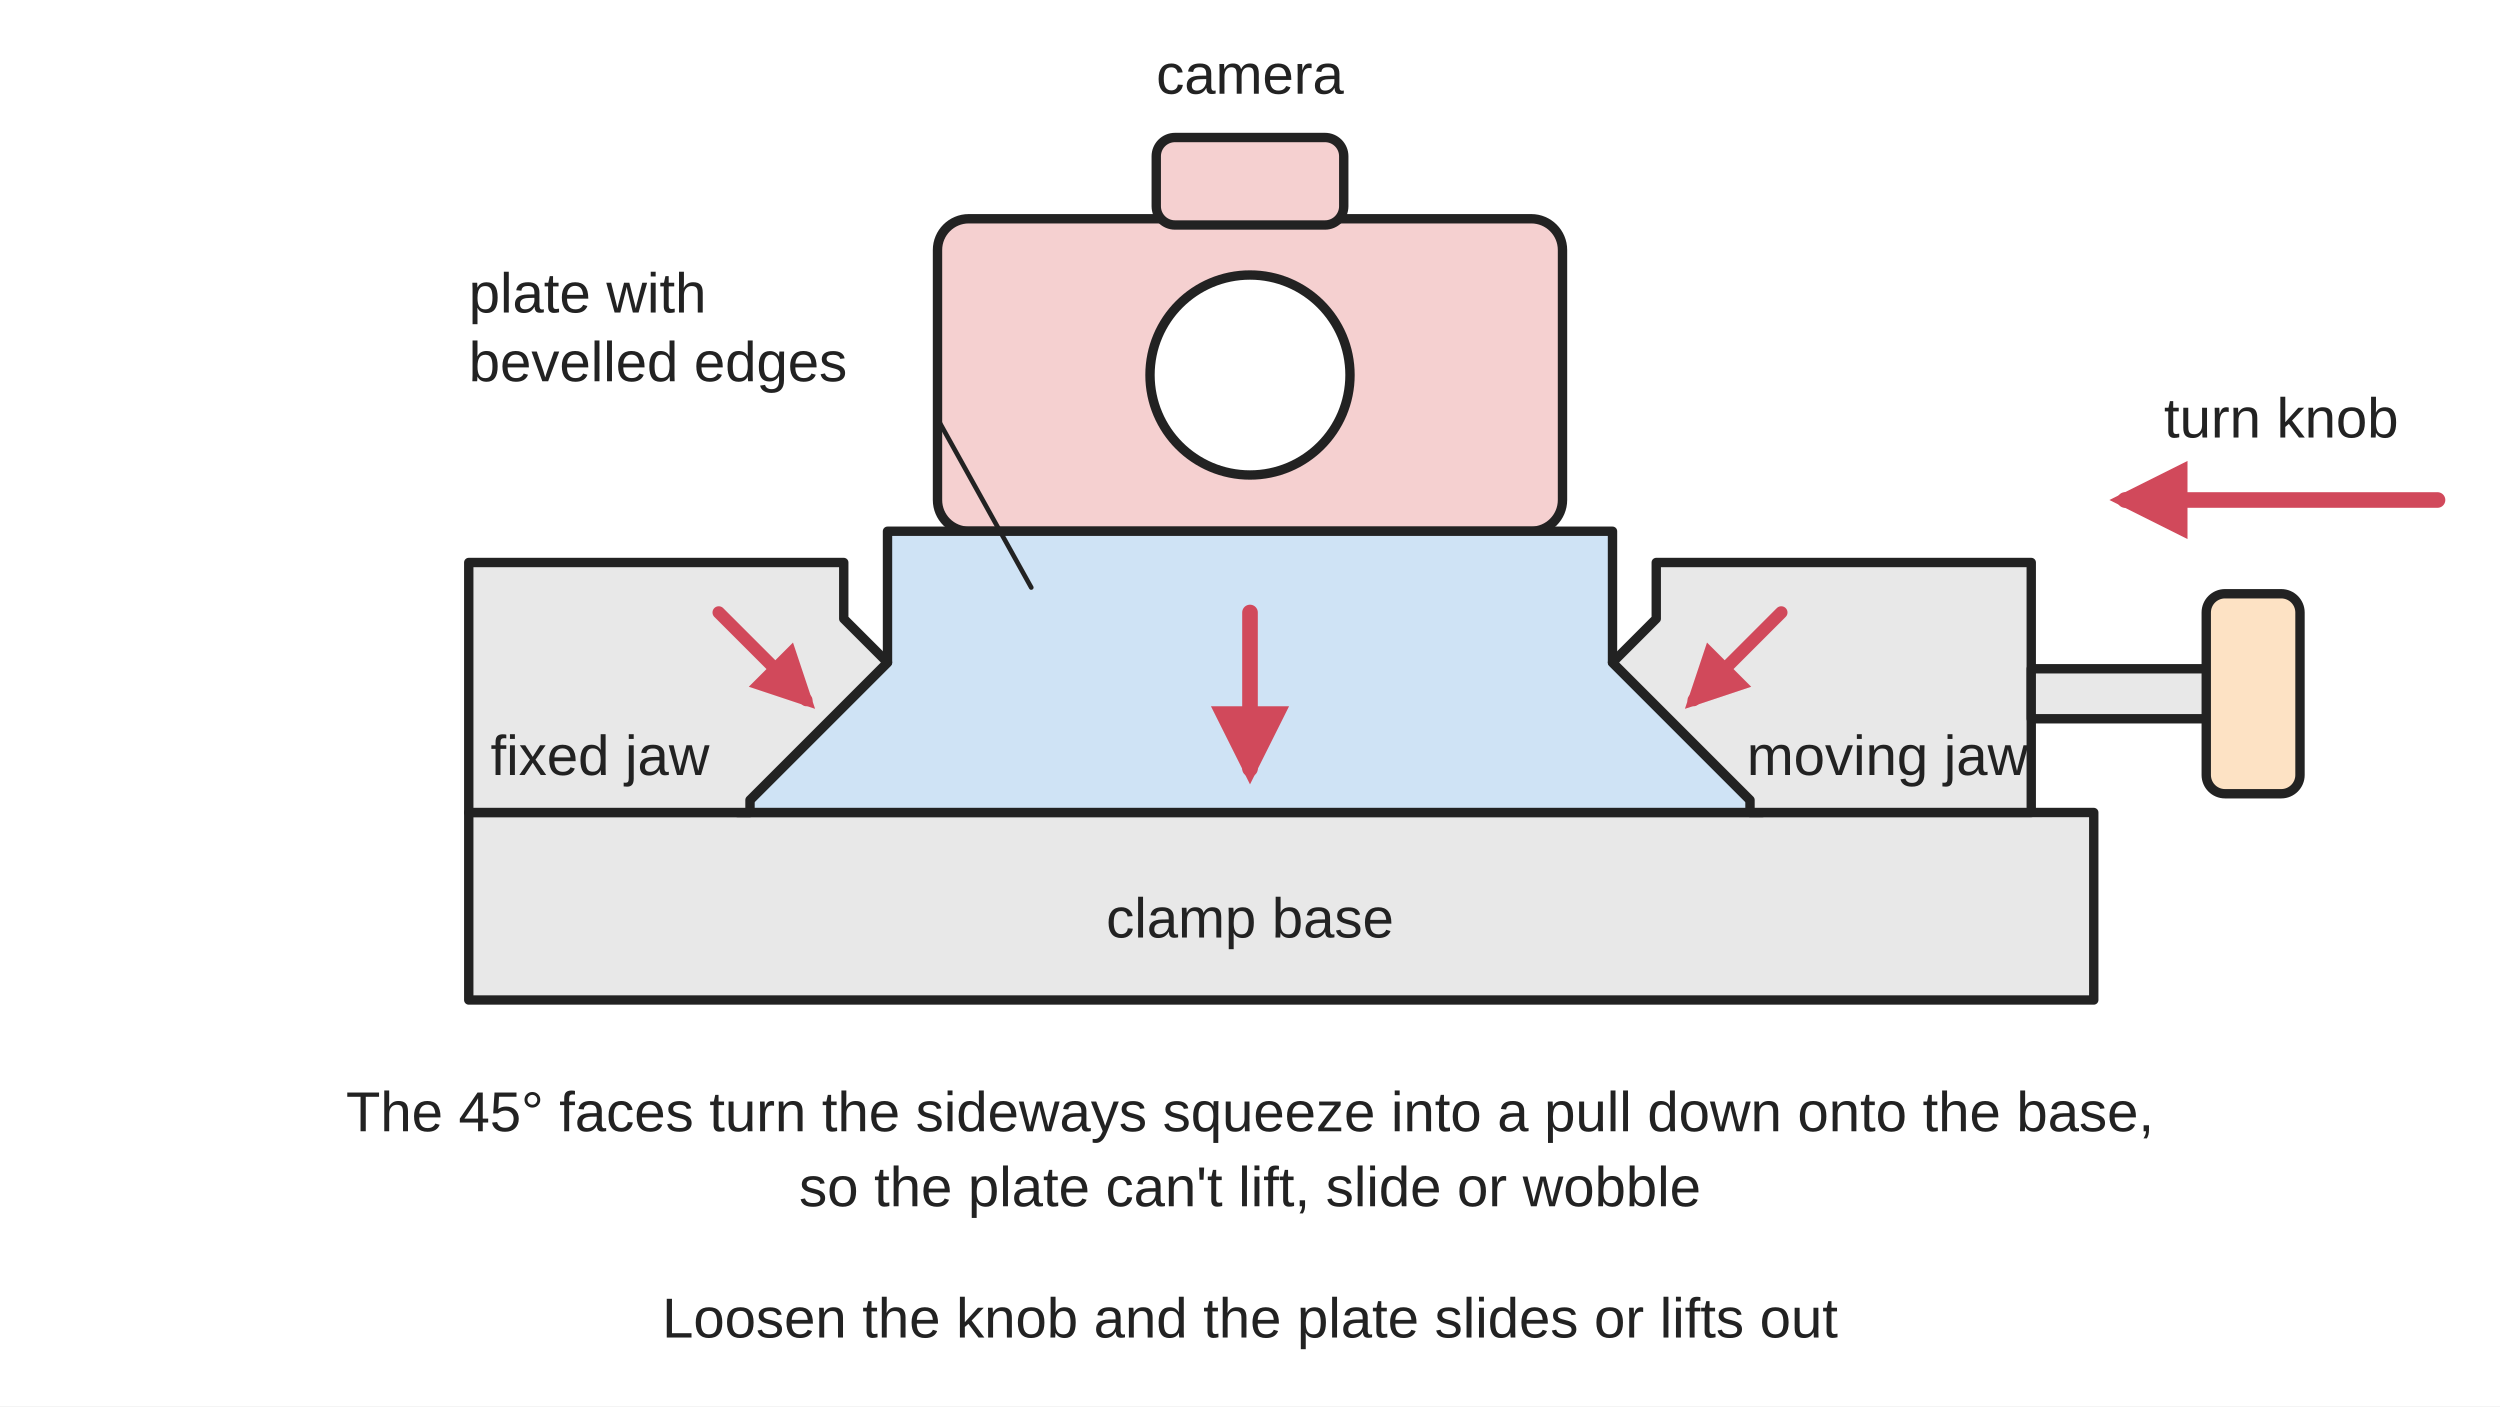
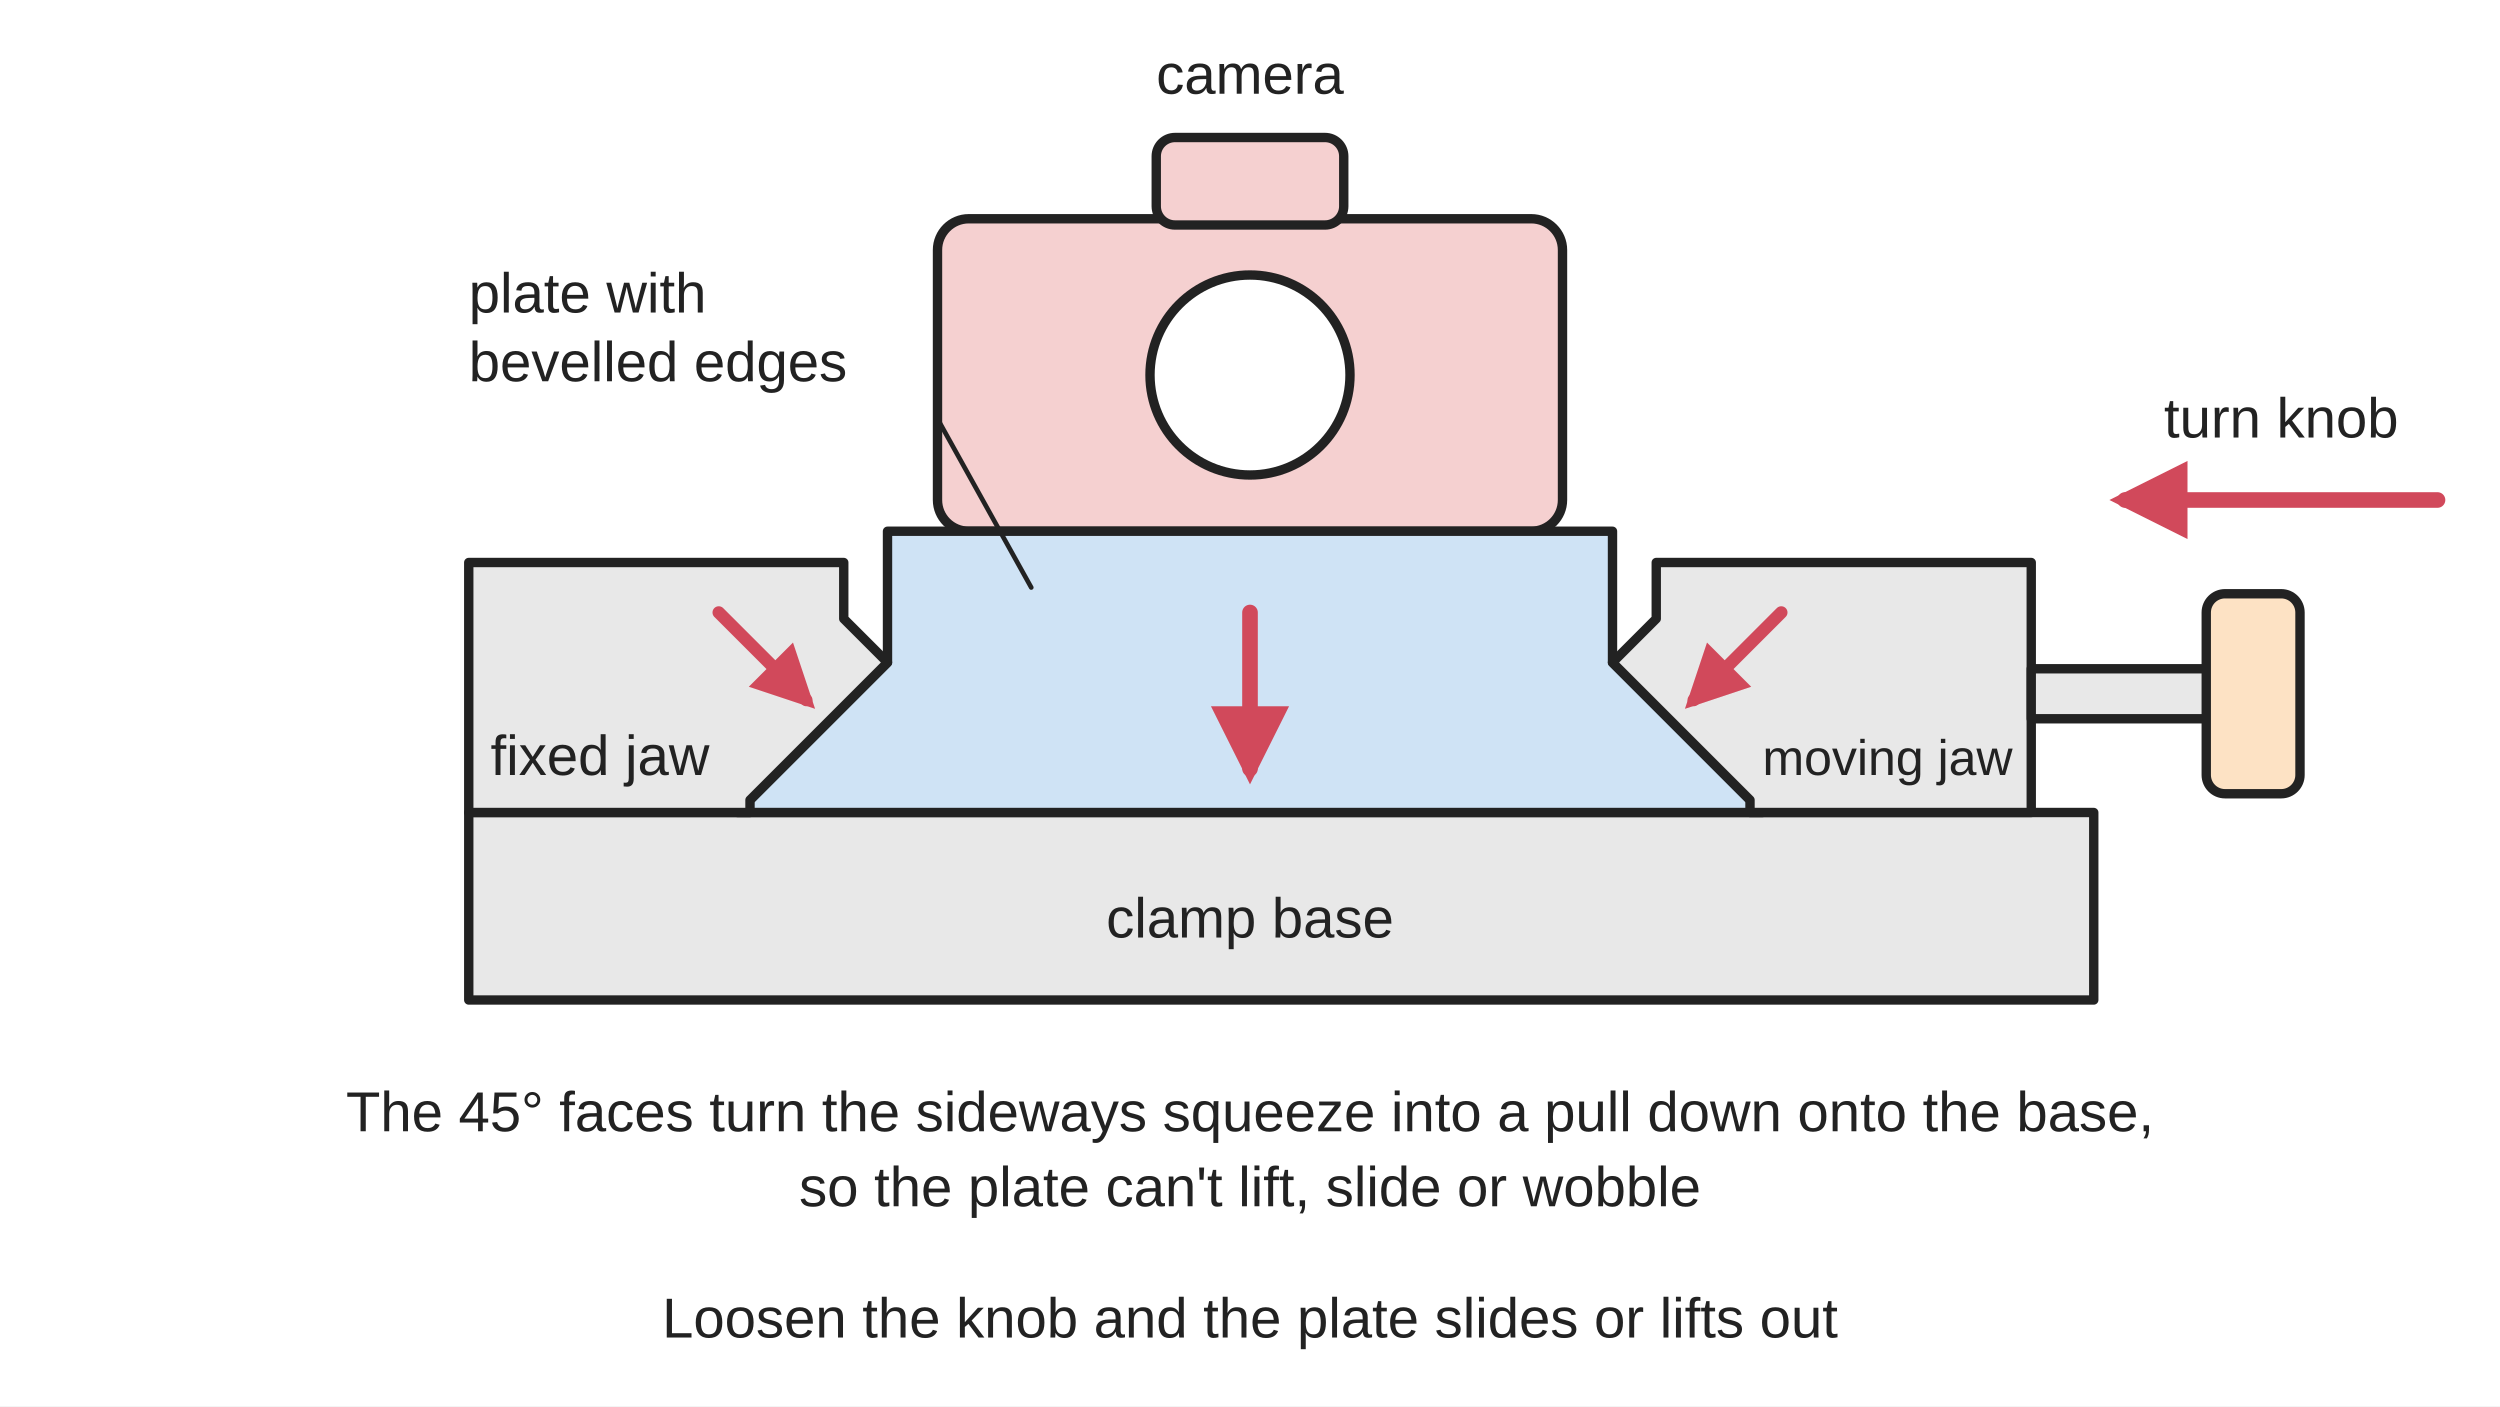
<svg xmlns="http://www.w3.org/2000/svg" viewBox="0 0 800 450" width="800" height="450" role="img">
  <rect width="800" height="450" fill="#ffffff" />
  <defs>
    <marker id="ah" viewBox="0 0 10 10" refX="8" refY="5" markerWidth="5" markerHeight="5" orient="auto-start-reverse">
      <path d="M0,0 L10,5 L0,10 z" fill="#d1495b" />
    </marker>
  </defs>
  <g stroke="#222" stroke-width="3" stroke-linejoin="round" stroke-linecap="round">
    <rect x="300" y="70" width="200" height="100" rx="10" fill="#f5d0d0" />
    <rect x="370" y="44" width="60" height="28" rx="6" fill="#f5d0d0" />
    <circle cx="400" cy="120" r="32" fill="#ffffff" />
    <rect x="150" y="260" width="520" height="60" fill="#e8e8e8" />
    <polygon points="236,260 564,260 516,212 516,170 284,170 284,212" fill="#cfe3f5" />
    <polygon points="150,180 270,180 270,198 284,212 240,256 240,260 150,260" fill="#e8e8e8" />
    <polygon points="650,180 530,180 530,198 516,212 560,256 560,260 650,260" fill="#e8e8e8" />
    <rect x="650" y="214" width="60" height="16" fill="#e8e8e8" />
    <rect x="706" y="190" width="30" height="64" rx="6" fill="#fde2c4" />
  </g>
  <g stroke-linecap="round">
    <line x1="780" y1="160" x2="680" y2="160" stroke="#d1495b" stroke-width="5" marker-end="url(#ah)" />
    <line x1="230" y1="196" x2="258" y2="224" stroke="#d1495b" stroke-width="4" marker-end="url(#ah)" />
    <line x1="570" y1="196" x2="542" y2="224" stroke="#d1495b" stroke-width="4" marker-end="url(#ah)" />
    <line x1="300" y1="134" x2="330" y2="188" stroke="#222" stroke-width="1.5" />
    <line x1="400" y1="196" x2="400" y2="246" stroke="#d1495b" stroke-width="5" marker-end="url(#ah)" />
  </g>
  <g font-family="Arial, Helvetica, sans-serif" font-size="18" fill="#222" text-anchor="middle">
    <text x="400" y="30">camera</text>
    <text x="150" y="100" text-anchor="start">plate with</text>
    <text x="150" y="122" text-anchor="start">bevelled edges</text>
    <text x="192" y="248">fixed jaw</text>
-     <text x="604" y="248">moving jaw</text>
+     <text x="604" y="248" font-size="16">moving jaw</text>
    <text x="400" y="300">clamp base</text>
    <text x="730" y="140">turn knob</text>
    <text x="400" y="362">The 45° faces turn the sideways squeeze into a pull down onto the base,</text>
    <text x="400" y="386">so the plate can't lift, slide or wobble</text>
    <text x="400" y="428">Loosen the knob and the plate slides or lifts out</text>
  </g>
</svg>
